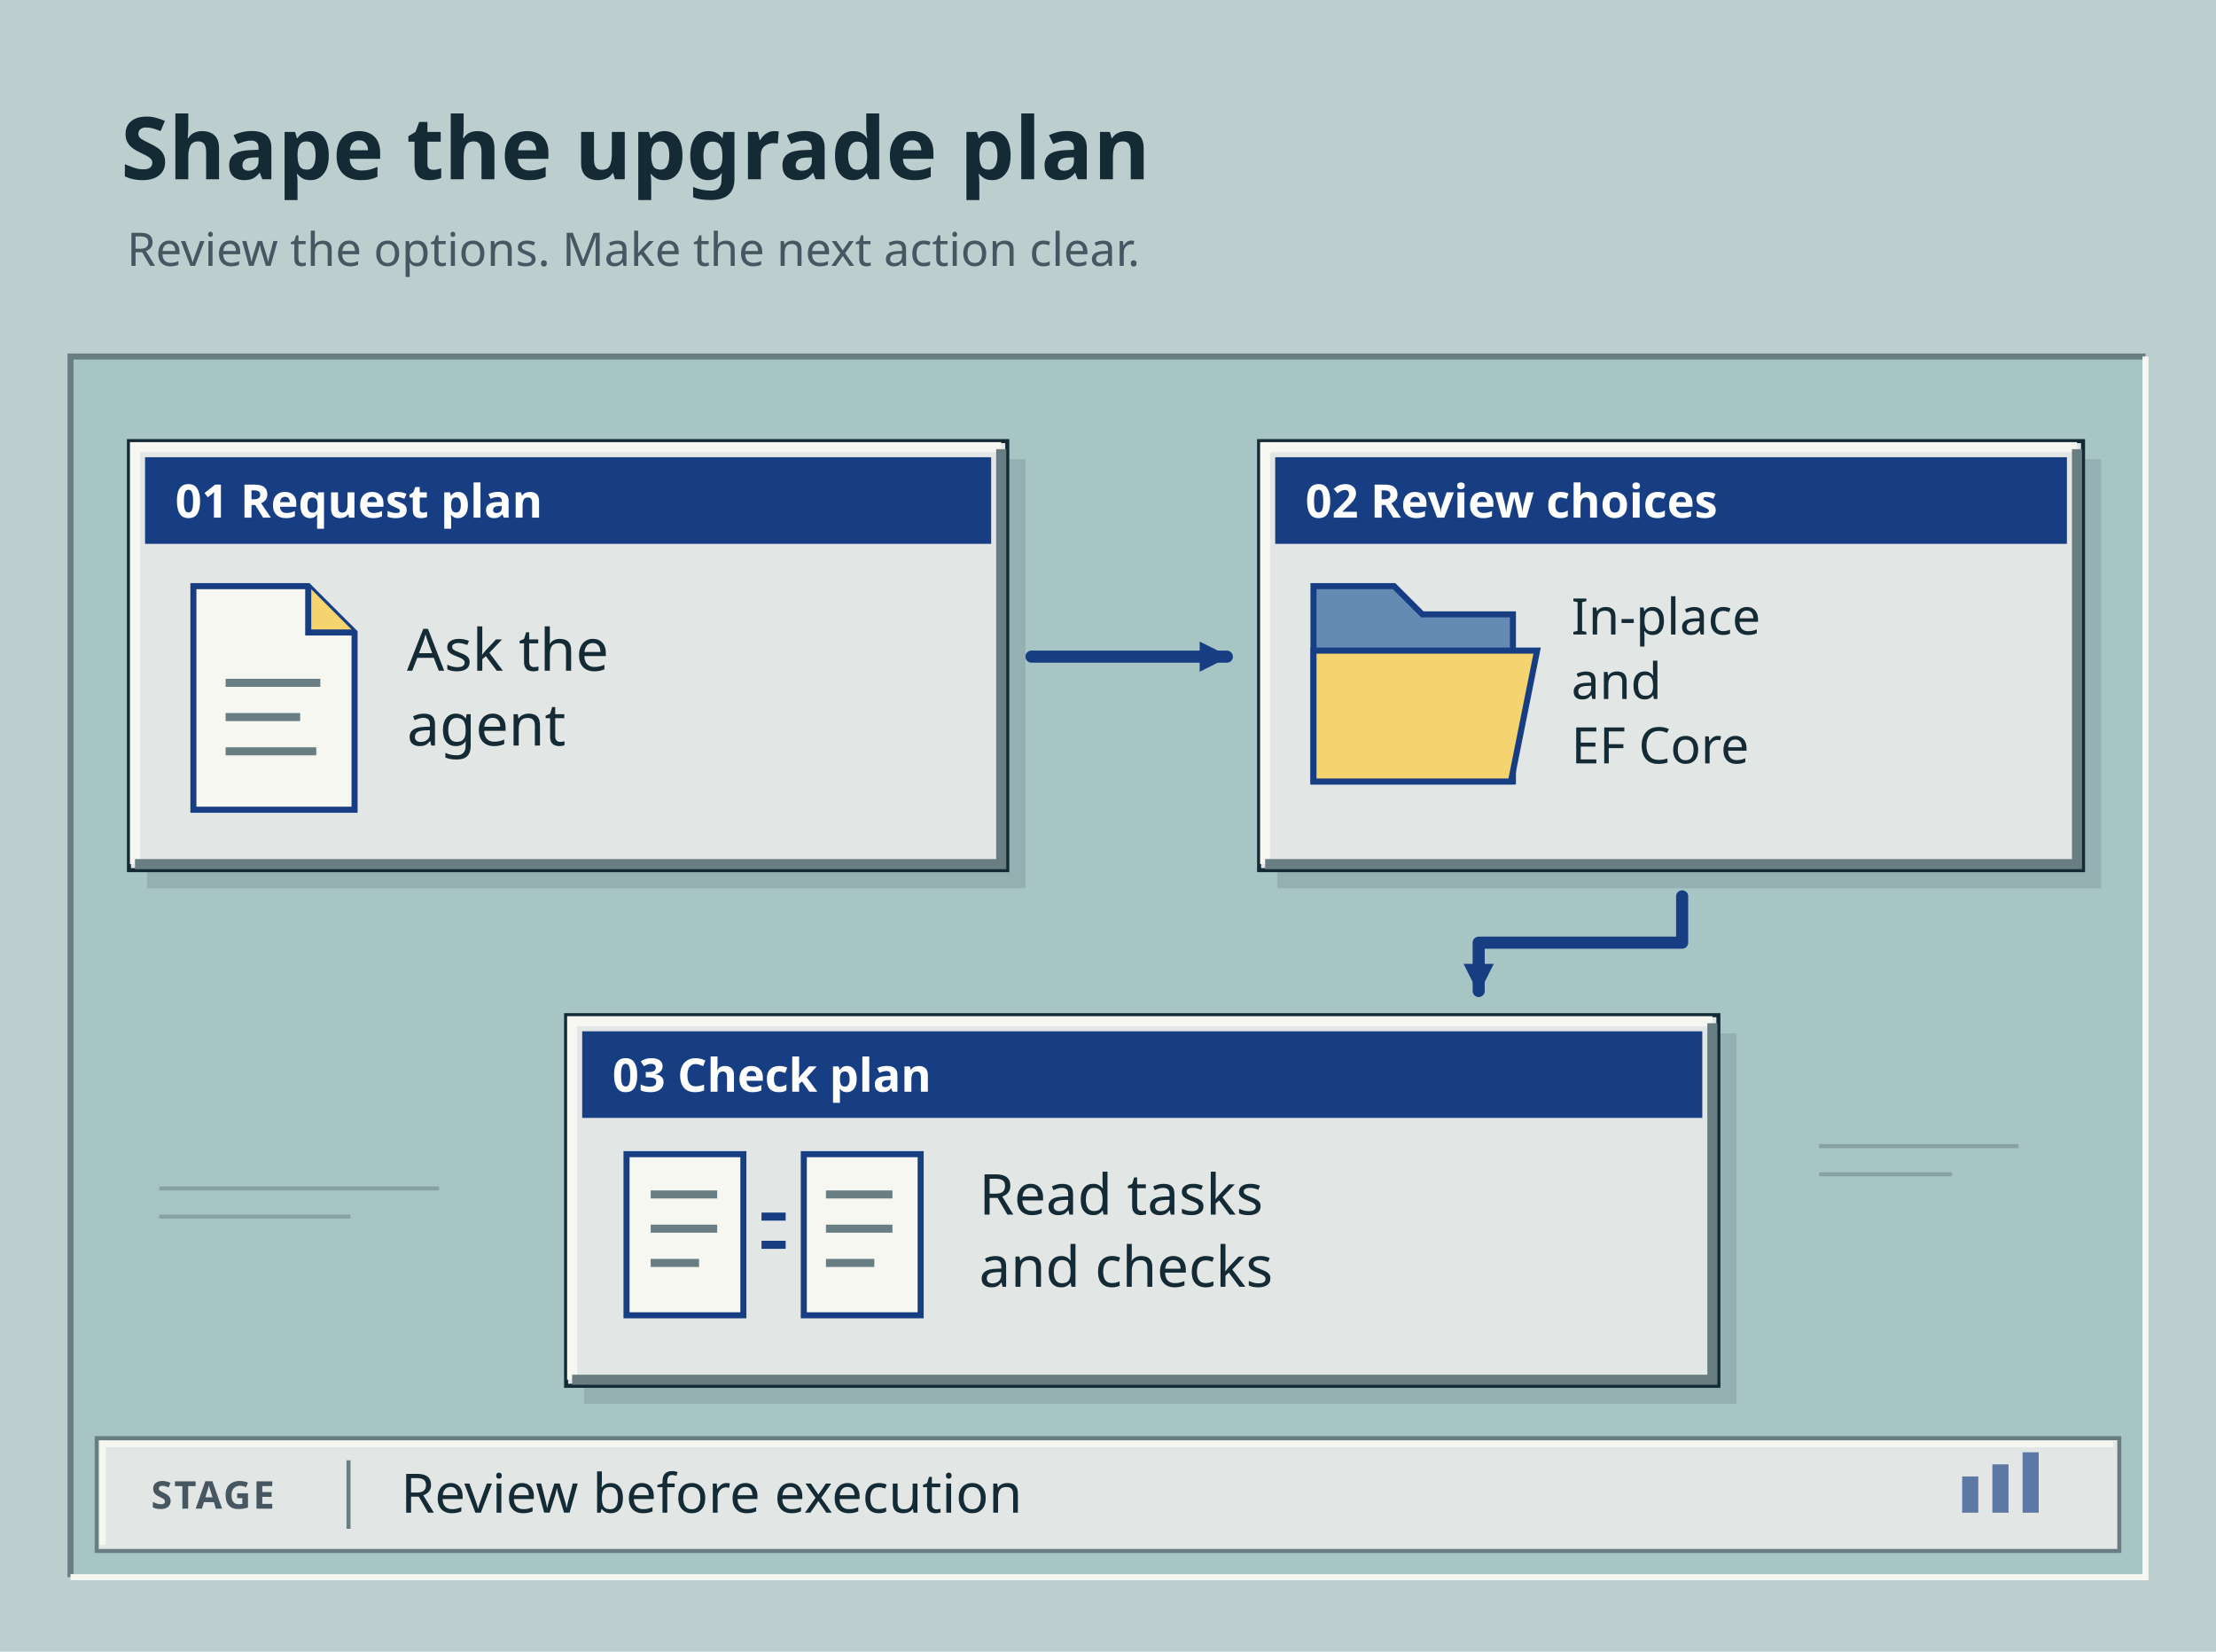
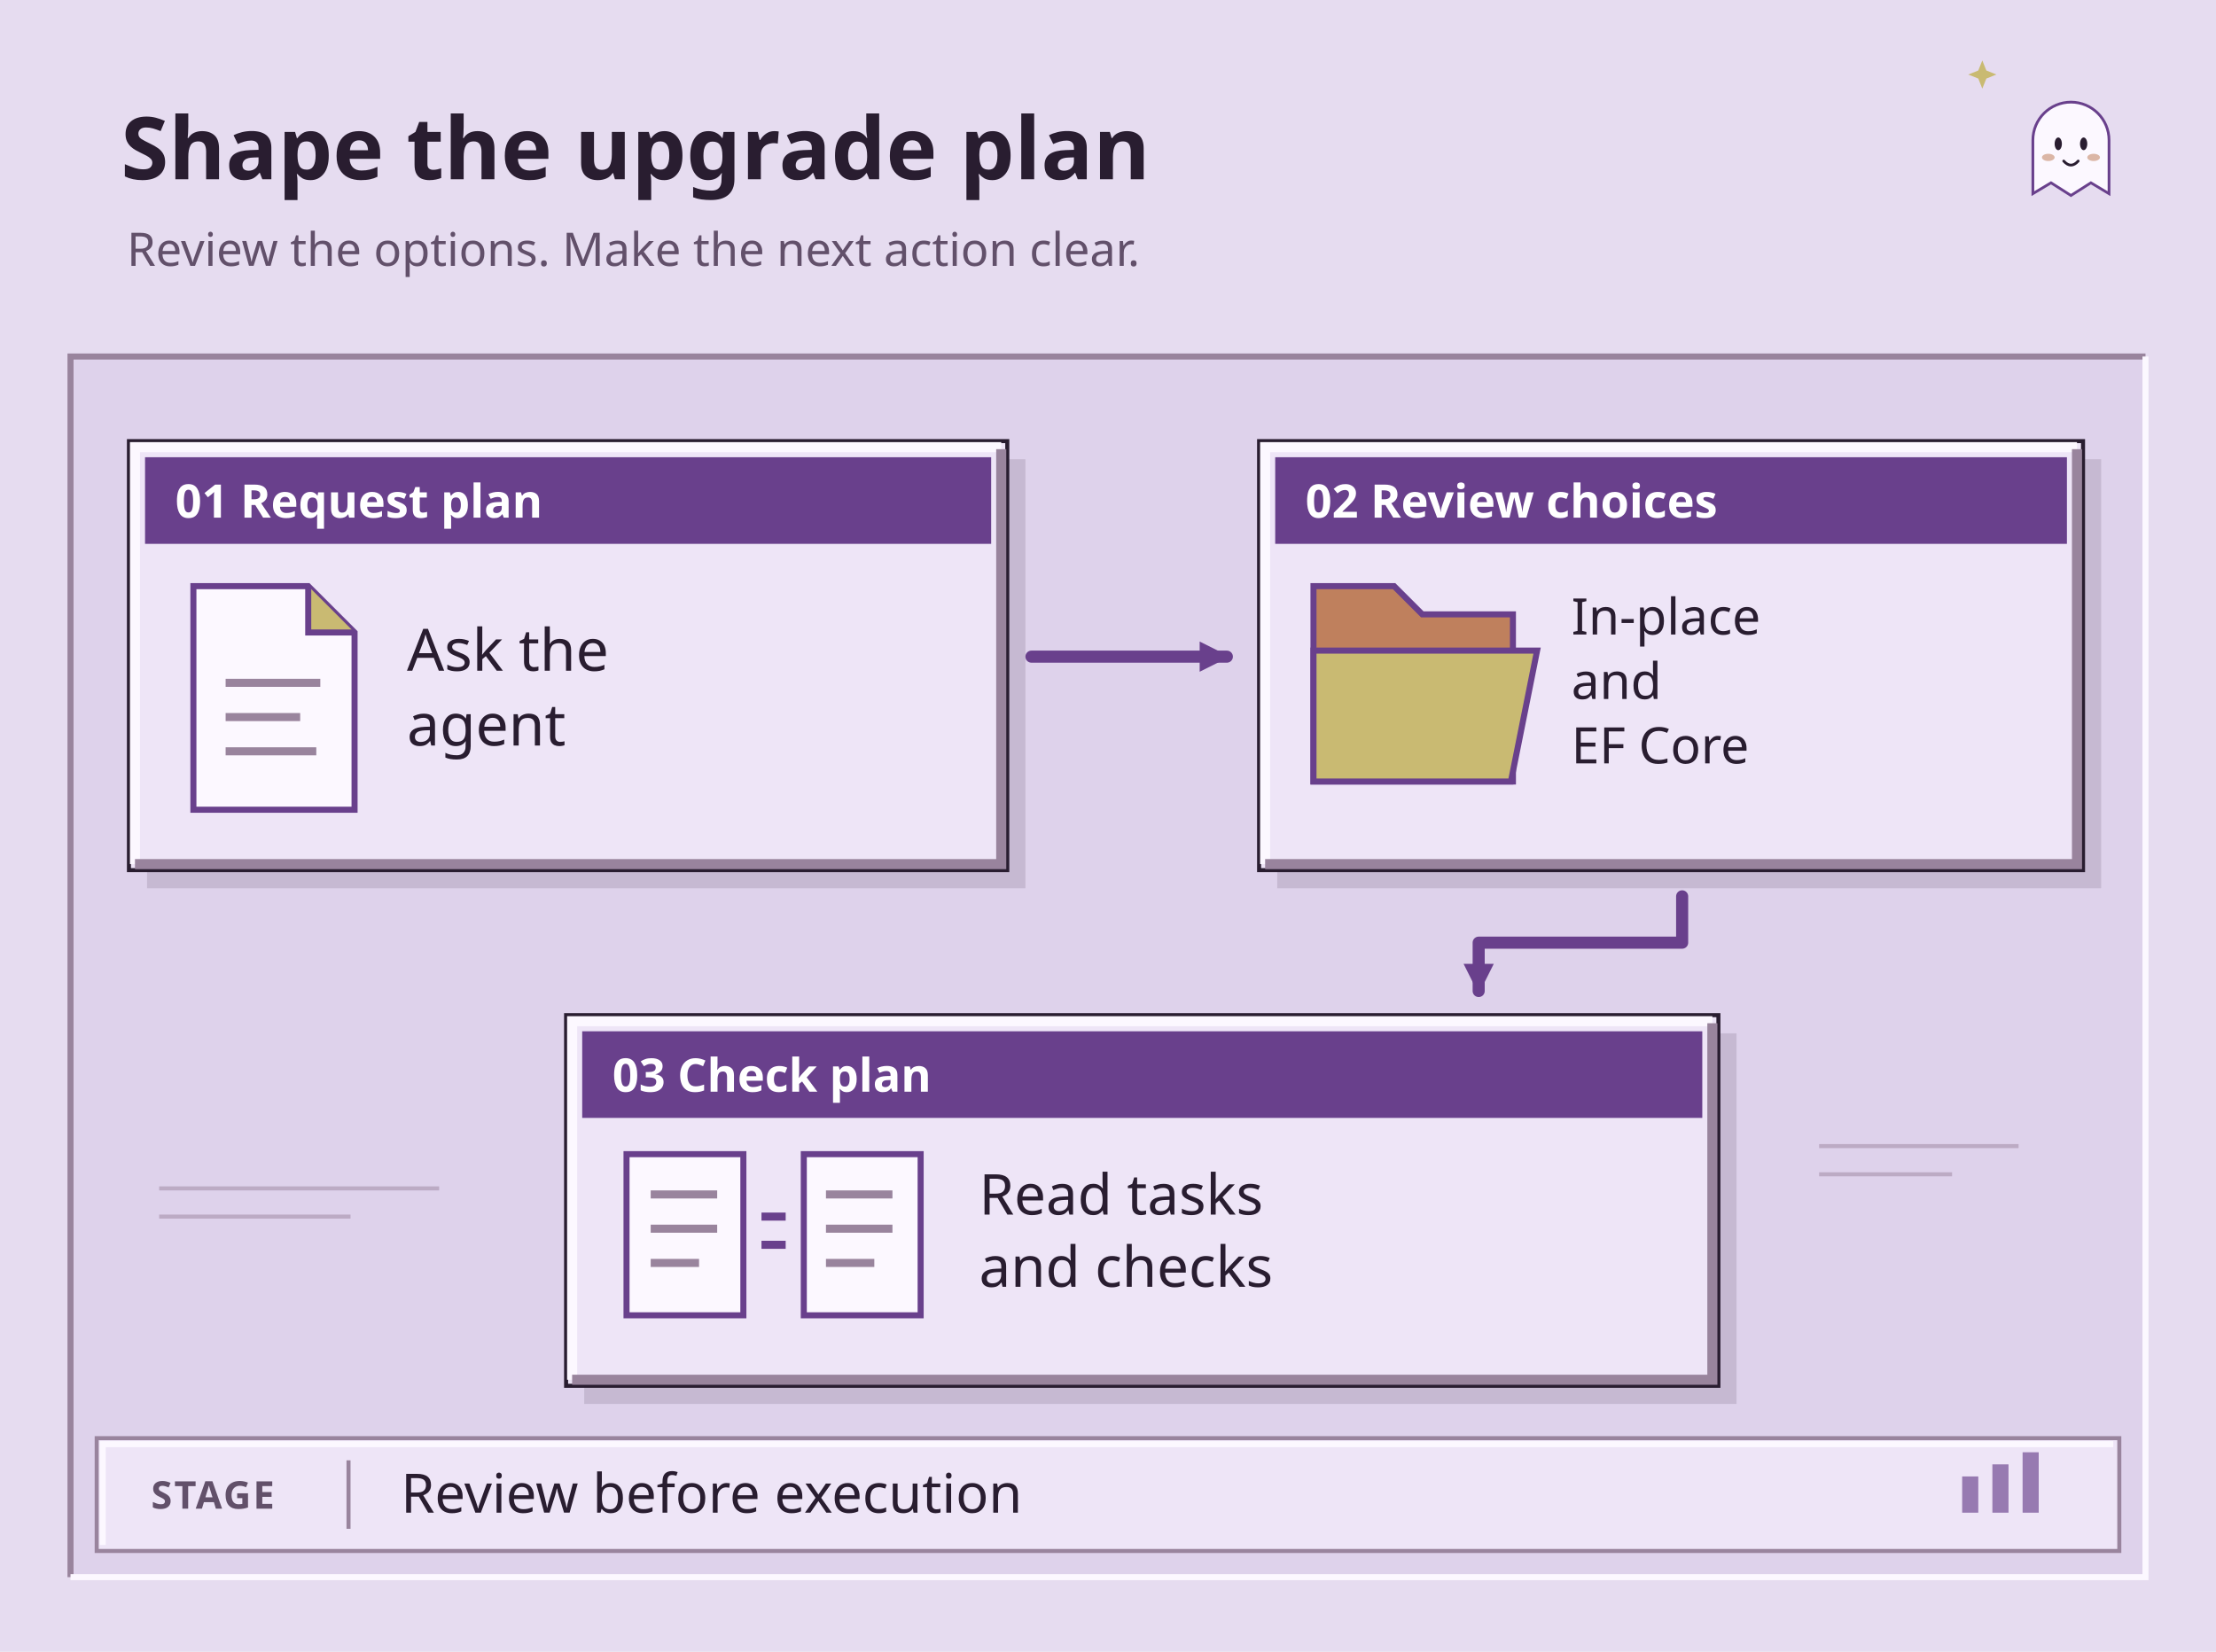
<svg xmlns="http://www.w3.org/2000/svg" width="1100" height="820" viewBox="0 0 1100 820" role="img" aria-labelledby="illustration-plan-light-title illustration-plan-light-desc" data-illustration="plan" data-era="1990s" data-theme="light">
  <defs>
    <marker id="illustration-plan-light-arrow" viewBox="0 0 12 12" refX="10" refY="6" markerWidth="18" markerHeight="18" markerUnits="userSpaceOnUse" orient="auto-start-reverse">
-       <path d="M1 1L11 6 1 11Z" fill="#173e82" />
+       <path d="M1 1L11 6 1 11Z" fill="#69408c" />
    </marker>
    <marker id="illustration-plan-light-return" viewBox="0 0 12 12" refX="10" refY="6" markerWidth="16" markerHeight="16" markerUnits="userSpaceOnUse" orient="auto-start-reverse">
-       <path d="M1 1L11 6 1 11" fill="none" stroke="#465761" stroke-width="2" />
+       <path d="M1 1L11 6 1 11" fill="none" stroke="#62506a" stroke-width="2" />
    </marker>
    <marker id="illustration-plan-light-trail" viewBox="0 0 12 12" refX="10" refY="6" markerWidth="18" markerHeight="18" markerUnits="userSpaceOnUse" orient="auto">
-       <path d="M1 1L11 6 1 11Z" fill="#f7f7f1" />
+       <path d="M1 1L11 6 1 11Z" fill="#fcf8ff" />
    </marker>
  </defs>
-   <rect width="1100" height="820" fill="#bdcecf" />
-   <text x="60" y="89" fill="#142a35" font-size="43" font-weight="700" text-anchor="start" font-family="Verdana, Tahoma, sans-serif" letter-spacing="0">
+   <rect width="1100" height="820" fill="#e6dcf0" />
+   <text x="60" y="89" fill="#291d30" font-size="43" font-weight="700" text-anchor="start" font-family="Verdana, Tahoma, sans-serif" letter-spacing="0">
    <tspan x="60" dy="0">Shape the upgrade plan</tspan>
  </text>
-   <text x="63" y="132" fill="#465761" font-size="23" font-weight="400" text-anchor="start" font-family="Trebuchet MS, Verdana, sans-serif" letter-spacing="0">
+   <text x="63" y="132" fill="#62506a" font-size="23" font-weight="400" text-anchor="start" font-family="Trebuchet MS, Verdana, sans-serif" letter-spacing="0">
    <tspan x="63" dy="0">Review the options. Make the next action clear.</tspan>
  </text>
-   <rect x="35" y="177" width="1030" height="606" fill="#168b8e" opacity=".13" />
-   <path d="M35 783V177H1065" fill="none" stroke="#697e83" stroke-width="3" />
-   <path d="M1065 177V783H35" fill="none" stroke="#f7f7f1" stroke-width="3" />
-   <path d="M73 228h436v213H73Z" fill="#142a35" opacity=".14" />
-   <rect x="64" y="219" width="436" height="213" fill="#e2e6e5" stroke="#142a35" stroke-width="2" />
-   <path d="M67 429V222H497" fill="none" stroke="#f7f7f1" stroke-width="5" />
-   <path d="M497 223V429H67" fill="none" stroke="#697e83" stroke-width="5" />
-   <rect x="72" y="227" width="420" height="43" fill="#173e82" />
+   <rect x="35" y="177" width="1030" height="606" fill="#ac8dc7" opacity=".13" />
+   <path d="M35 783V177H1065" fill="none" stroke="#99849d" stroke-width="3" />
+   <path d="M1065 177V783H35" fill="none" stroke="#fcf8ff" stroke-width="3" />
+   <path d="M73 228h436v213H73Z" fill="#291d30" opacity=".14" />
+   <rect x="64" y="219" width="436" height="213" fill="#eee5f7" stroke="#291d30" stroke-width="2" />
+   <path d="M67 429V222H497" fill="none" stroke="#fcf8ff" stroke-width="5" />
+   <path d="M497 223V429H67" fill="none" stroke="#99849d" stroke-width="5" />
+   <rect x="72" y="227" width="420" height="43" fill="#69408c" />
  <text x="87" y="257" fill="#ffffff" font-size="23" font-weight="700" text-anchor="start" font-family="Verdana, Tahoma, sans-serif" letter-spacing="0">
    <tspan x="87" dy="0">01  Request plan</tspan>
  </text>
-   <path d="M96 291h57l23 23v88H96Z" fill="#f7f7f1" stroke="#173e82" stroke-width="3" />
-   <path d="M153 291v23h23" fill="#f5d36e" stroke="#173e82" stroke-width="3" />
-   <path d="M112 339h47M112 356h37M112 373h45" stroke="#697e83" stroke-width="4" />
-   <text x="202" y="333" fill="#142a35" font-size="29" font-weight="400" text-anchor="start" font-family="Verdana, Tahoma, sans-serif" letter-spacing="0">
+   <path d="M96 291h57l23 23v88H96Z" fill="#fcf8ff" stroke="#69408c" stroke-width="3" />
+   <path d="M153 291v23h23" fill="#c9ba72" stroke="#69408c" stroke-width="3" />
+   <path d="M112 339h47M112 356h37M112 373h45" stroke="#99849d" stroke-width="4" />
+   <text x="202" y="333" fill="#291d30" font-size="29" font-weight="400" text-anchor="start" font-family="Verdana, Tahoma, sans-serif" letter-spacing="0">
    <tspan x="202" dy="0">Ask the</tspan>
    <tspan x="202" dy="37.12">agent</tspan>
  </text>
-   <path d="M512 326H609" fill="none" stroke="#173e82" stroke-width="6" stroke-linecap="round" stroke-linejoin="round" opacity="1" marker-end="url(#illustration-plan-light-arrow)" />
-   <path d="M634 228h409v213H634Z" fill="#142a35" opacity=".14" />
-   <rect x="625" y="219" width="409" height="213" fill="#e2e6e5" stroke="#142a35" stroke-width="2" />
-   <path d="M628 429V222H1031" fill="none" stroke="#f7f7f1" stroke-width="5" />
-   <path d="M1031 223V429H628" fill="none" stroke="#697e83" stroke-width="5" />
-   <rect x="633" y="227" width="393" height="43" fill="#173e82" />
+   <path d="M512 326H609" fill="none" stroke="#69408c" stroke-width="6" stroke-linecap="round" stroke-linejoin="round" opacity="1" marker-end="url(#illustration-plan-light-arrow)" />
+   <path d="M634 228h409v213H634Z" fill="#291d30" opacity=".14" />
+   <rect x="625" y="219" width="409" height="213" fill="#eee5f7" stroke="#291d30" stroke-width="2" />
+   <path d="M628 429V222H1031" fill="none" stroke="#fcf8ff" stroke-width="5" />
+   <path d="M1031 223V429H628" fill="none" stroke="#99849d" stroke-width="5" />
+   <rect x="633" y="227" width="393" height="43" fill="#69408c" />
  <text x="648" y="257" fill="#ffffff" font-size="23" font-weight="700" text-anchor="start" font-family="Verdana, Tahoma, sans-serif" letter-spacing="0">
    <tspan x="648" dy="0">02  Review choices</tspan>
  </text>
-   <path d="M652 315v-24h40l14 14h45v83H652Z" fill="#658ab4" stroke="#173e82" stroke-width="3" />
-   <path d="M652 323h111l-13 65h-98Z" fill="#f5d36e" stroke="#173e82" stroke-width="3" />
-   <text x="780" y="315" fill="#142a35" font-size="25" font-weight="400" text-anchor="start" font-family="Verdana, Tahoma, sans-serif" letter-spacing="0">
+   <path d="M652 315v-24h40l14 14h45v83H652Z" fill="#bf805d" stroke="#69408c" stroke-width="3" />
+   <path d="M652 323h111l-13 65h-98Z" fill="#c9ba72" stroke="#69408c" stroke-width="3" />
+   <text x="780" y="315" fill="#291d30" font-size="25" font-weight="400" text-anchor="start" font-family="Verdana, Tahoma, sans-serif" letter-spacing="0">
    <tspan x="780" dy="0">In-place</tspan>
    <tspan x="780" dy="32">and</tspan>
    <tspan x="780" dy="32">EF Core</tspan>
  </text>
-   <path d="M835 445V468H734V492" fill="none" stroke="#173e82" stroke-width="6" stroke-linecap="round" stroke-linejoin="round" opacity="1" marker-end="url(#illustration-plan-light-arrow)" />
-   <path d="M290 513h572v184H290Z" fill="#142a35" opacity=".14" />
-   <rect x="281" y="504" width="572" height="184" fill="#e2e6e5" stroke="#142a35" stroke-width="2" />
-   <path d="M284 685V507H850" fill="none" stroke="#f7f7f1" stroke-width="5" />
-   <path d="M850 508V685H284" fill="none" stroke="#697e83" stroke-width="5" />
-   <rect x="289" y="512" width="556" height="43" fill="#173e82" />
+   <path d="M835 445V468H734V492" fill="none" stroke="#69408c" stroke-width="6" stroke-linecap="round" stroke-linejoin="round" opacity="1" marker-end="url(#illustration-plan-light-arrow)" />
+   <path d="M290 513h572v184H290Z" fill="#291d30" opacity=".14" />
+   <rect x="281" y="504" width="572" height="184" fill="#eee5f7" stroke="#291d30" stroke-width="2" />
+   <path d="M284 685V507H850" fill="none" stroke="#fcf8ff" stroke-width="5" />
+   <path d="M850 508V685H284" fill="none" stroke="#99849d" stroke-width="5" />
+   <rect x="289" y="512" width="556" height="43" fill="#69408c" />
  <text x="304" y="542" fill="#ffffff" font-size="23" font-weight="700" text-anchor="start" font-family="Verdana, Tahoma, sans-serif" letter-spacing="0">
    <tspan x="304" dy="0">03  Check plan</tspan>
  </text>
-   <path d="M311 573h58v80h-58Z" fill="#f7f7f1" stroke="#173e82" stroke-width="3" />
-   <path d="M399 573h58v80h-58Z" fill="#f7f7f1" stroke="#173e82" stroke-width="3" />
-   <path d="M323 593h33M323 610h33M323 627h24M410 593h33M410 610h33M410 627h24" stroke="#697e83" stroke-width="4" />
-   <path d="M378 604h12M378 618h12" stroke="#173e82" stroke-width="4" />
-   <text x="486" y="603" fill="#142a35" font-size="28" font-weight="400" text-anchor="start" font-family="Verdana, Tahoma, sans-serif" letter-spacing="0">
+   <path d="M311 573h58v80h-58Z" fill="#fcf8ff" stroke="#69408c" stroke-width="3" />
+   <path d="M399 573h58v80h-58Z" fill="#fcf8ff" stroke="#69408c" stroke-width="3" />
+   <path d="M323 593h33M323 610h33M323 627h24M410 593h33M410 610h33M410 627h24" stroke="#99849d" stroke-width="4" />
+   <path d="M378 604h12M378 618h12" stroke="#69408c" stroke-width="4" />
+   <text x="486" y="603" fill="#291d30" font-size="28" font-weight="400" text-anchor="start" font-family="Verdana, Tahoma, sans-serif" letter-spacing="0">
    <tspan x="486" dy="0">Read tasks</tspan>
    <tspan x="486" dy="35.84">and checks</tspan>
  </text>
-   <path d="M79 590h139M79 604h95M903 569h99M903 583h66" stroke="#697e83" stroke-width="2" opacity=".5" />
-   <rect x="48" y="714" width="1004" height="56" fill="#e2e6e5" stroke="#697e83" stroke-width="2" />
-   <path d="M51 767v-50h998" fill="none" stroke="#f7f7f1" stroke-width="3" />
-   <text x="75" y="749" fill="#465761" font-size="19" font-weight="700" text-anchor="start" font-family="Verdana, sans-serif" letter-spacing="1">
+   <path d="M79 590h139M79 604h95M903 569h99M903 583h66" stroke="#99849d" stroke-width="2" opacity=".5" />
+   <rect x="48" y="714" width="1004" height="56" fill="#eee5f7" stroke="#99849d" stroke-width="2" />
+   <path d="M51 767v-50h998" fill="none" stroke="#fcf8ff" stroke-width="3" />
+   <text x="75" y="749" fill="#62506a" font-size="19" font-weight="700" text-anchor="start" font-family="Verdana, sans-serif" letter-spacing="1">
    <tspan x="75" dy="0">STAGE</tspan>
  </text>
-   <path d="M173 725v34" stroke="#697e83" stroke-width="2" />
-   <text x="199" y="751" fill="#142a35" font-size="27" font-weight="400" text-anchor="start" font-family="Verdana, Tahoma, sans-serif" letter-spacing="0">
+   <path d="M173 725v34" stroke="#99849d" stroke-width="2" />
+   <text x="199" y="751" fill="#291d30" font-size="27" font-weight="400" text-anchor="start" font-family="Verdana, Tahoma, sans-serif" letter-spacing="0">
    <tspan x="199" dy="0">Review before execution</tspan>
  </text>
-   <g fill="#173e82" opacity=".65">
+   <g fill="#69408c" opacity=".65">
    <rect x="974" y="733" width="8" height="18" />
    <rect x="989" y="727" width="8" height="24" />
    <rect x="1004" y="721" width="8" height="30" />
  </g>
+   <g aria-hidden="true">
+     <g transform="translate(1028 75) scale(0.45)">
+       <path d="M-42 47V-12a42 42 0 0 1 84 0v59L22 35 0 49-22 35Z" fill="#fcf8ff" stroke="#69408c" stroke-width="3" />
+       <ellipse cx="-14" cy="-8" rx="4" ry="7" fill="#291d30" />
+       <ellipse cx="14" cy="-8" rx="4" ry="7" fill="#291d30" />
+       <path d="M-8 11q8 9 16 0" fill="none" stroke="#291d30" stroke-width="3" stroke-linecap="round" />
+       <ellipse cx="-25" cy="7" rx="7" ry="4" fill="#bf805d" opacity=".55" />
+       <ellipse cx="25" cy="7" rx="7" ry="4" fill="#bf805d" opacity=".55" />
+     </g>
+     <path transform="translate(984 37) scale(0.5)" d="M0-14 4-4 14 0 4 4 0 14-4 4-14 0-4-4Z" fill="#c9ba72" />
+   </g>
</svg>
